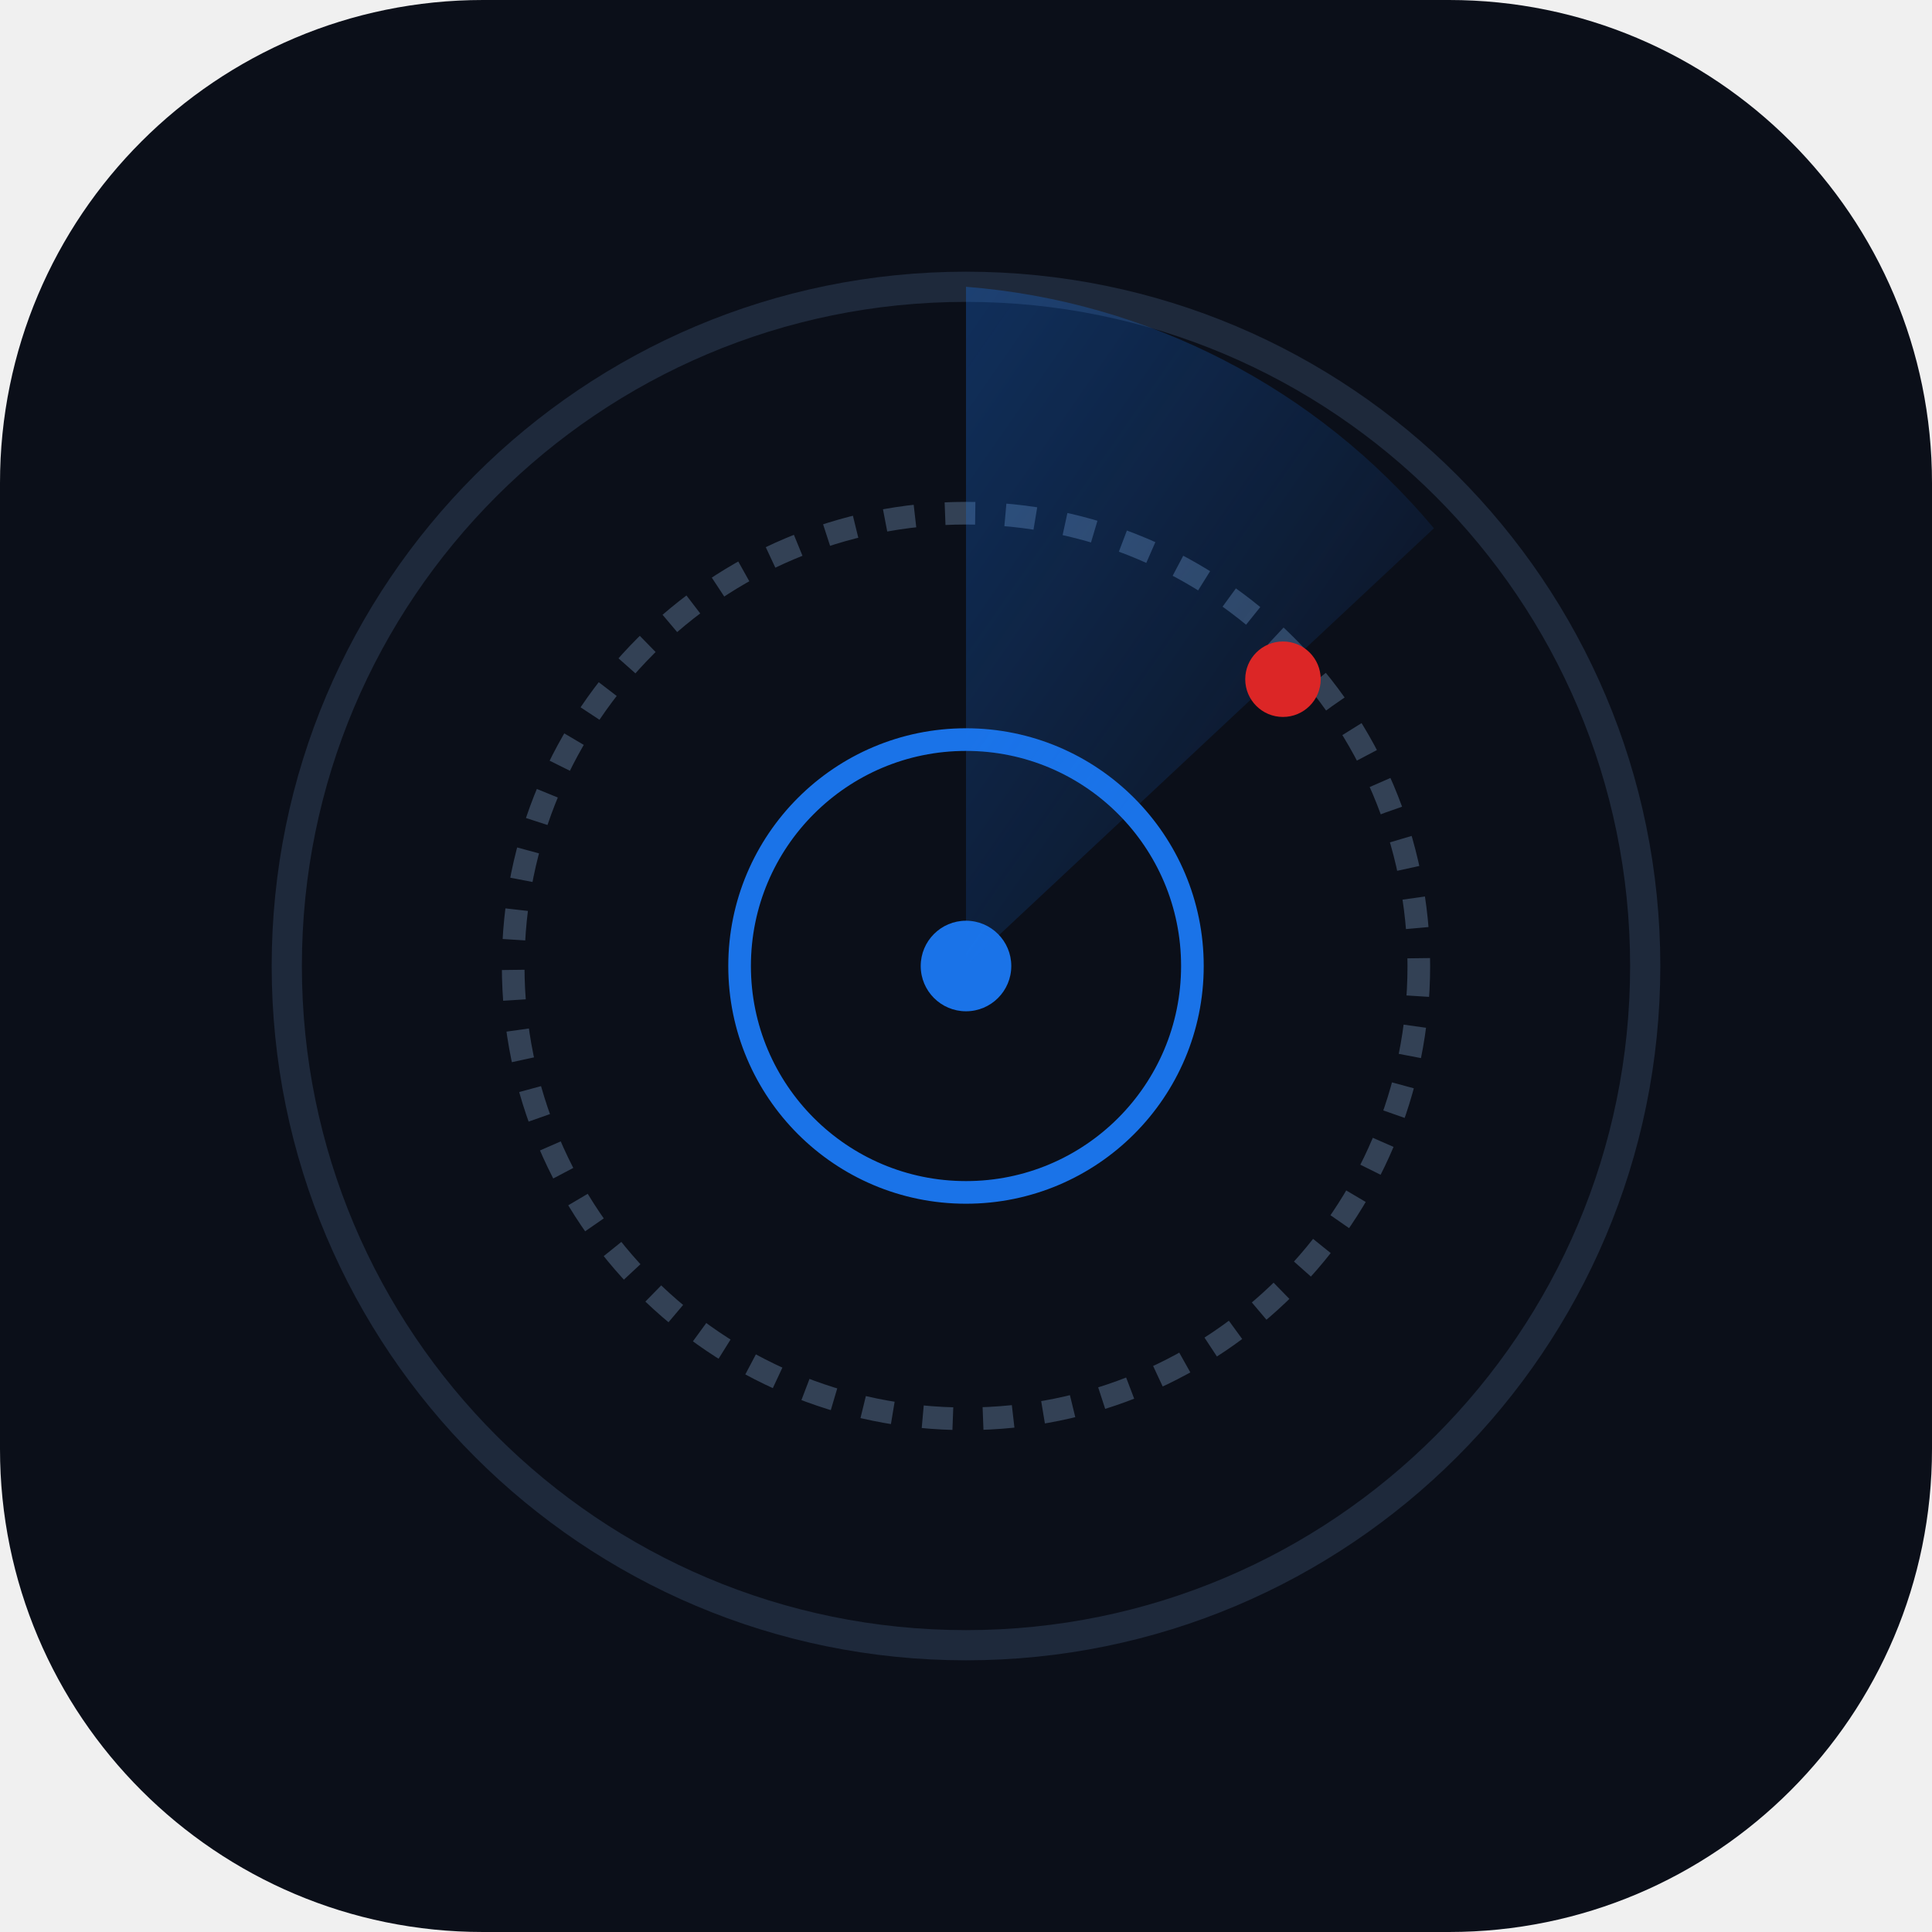
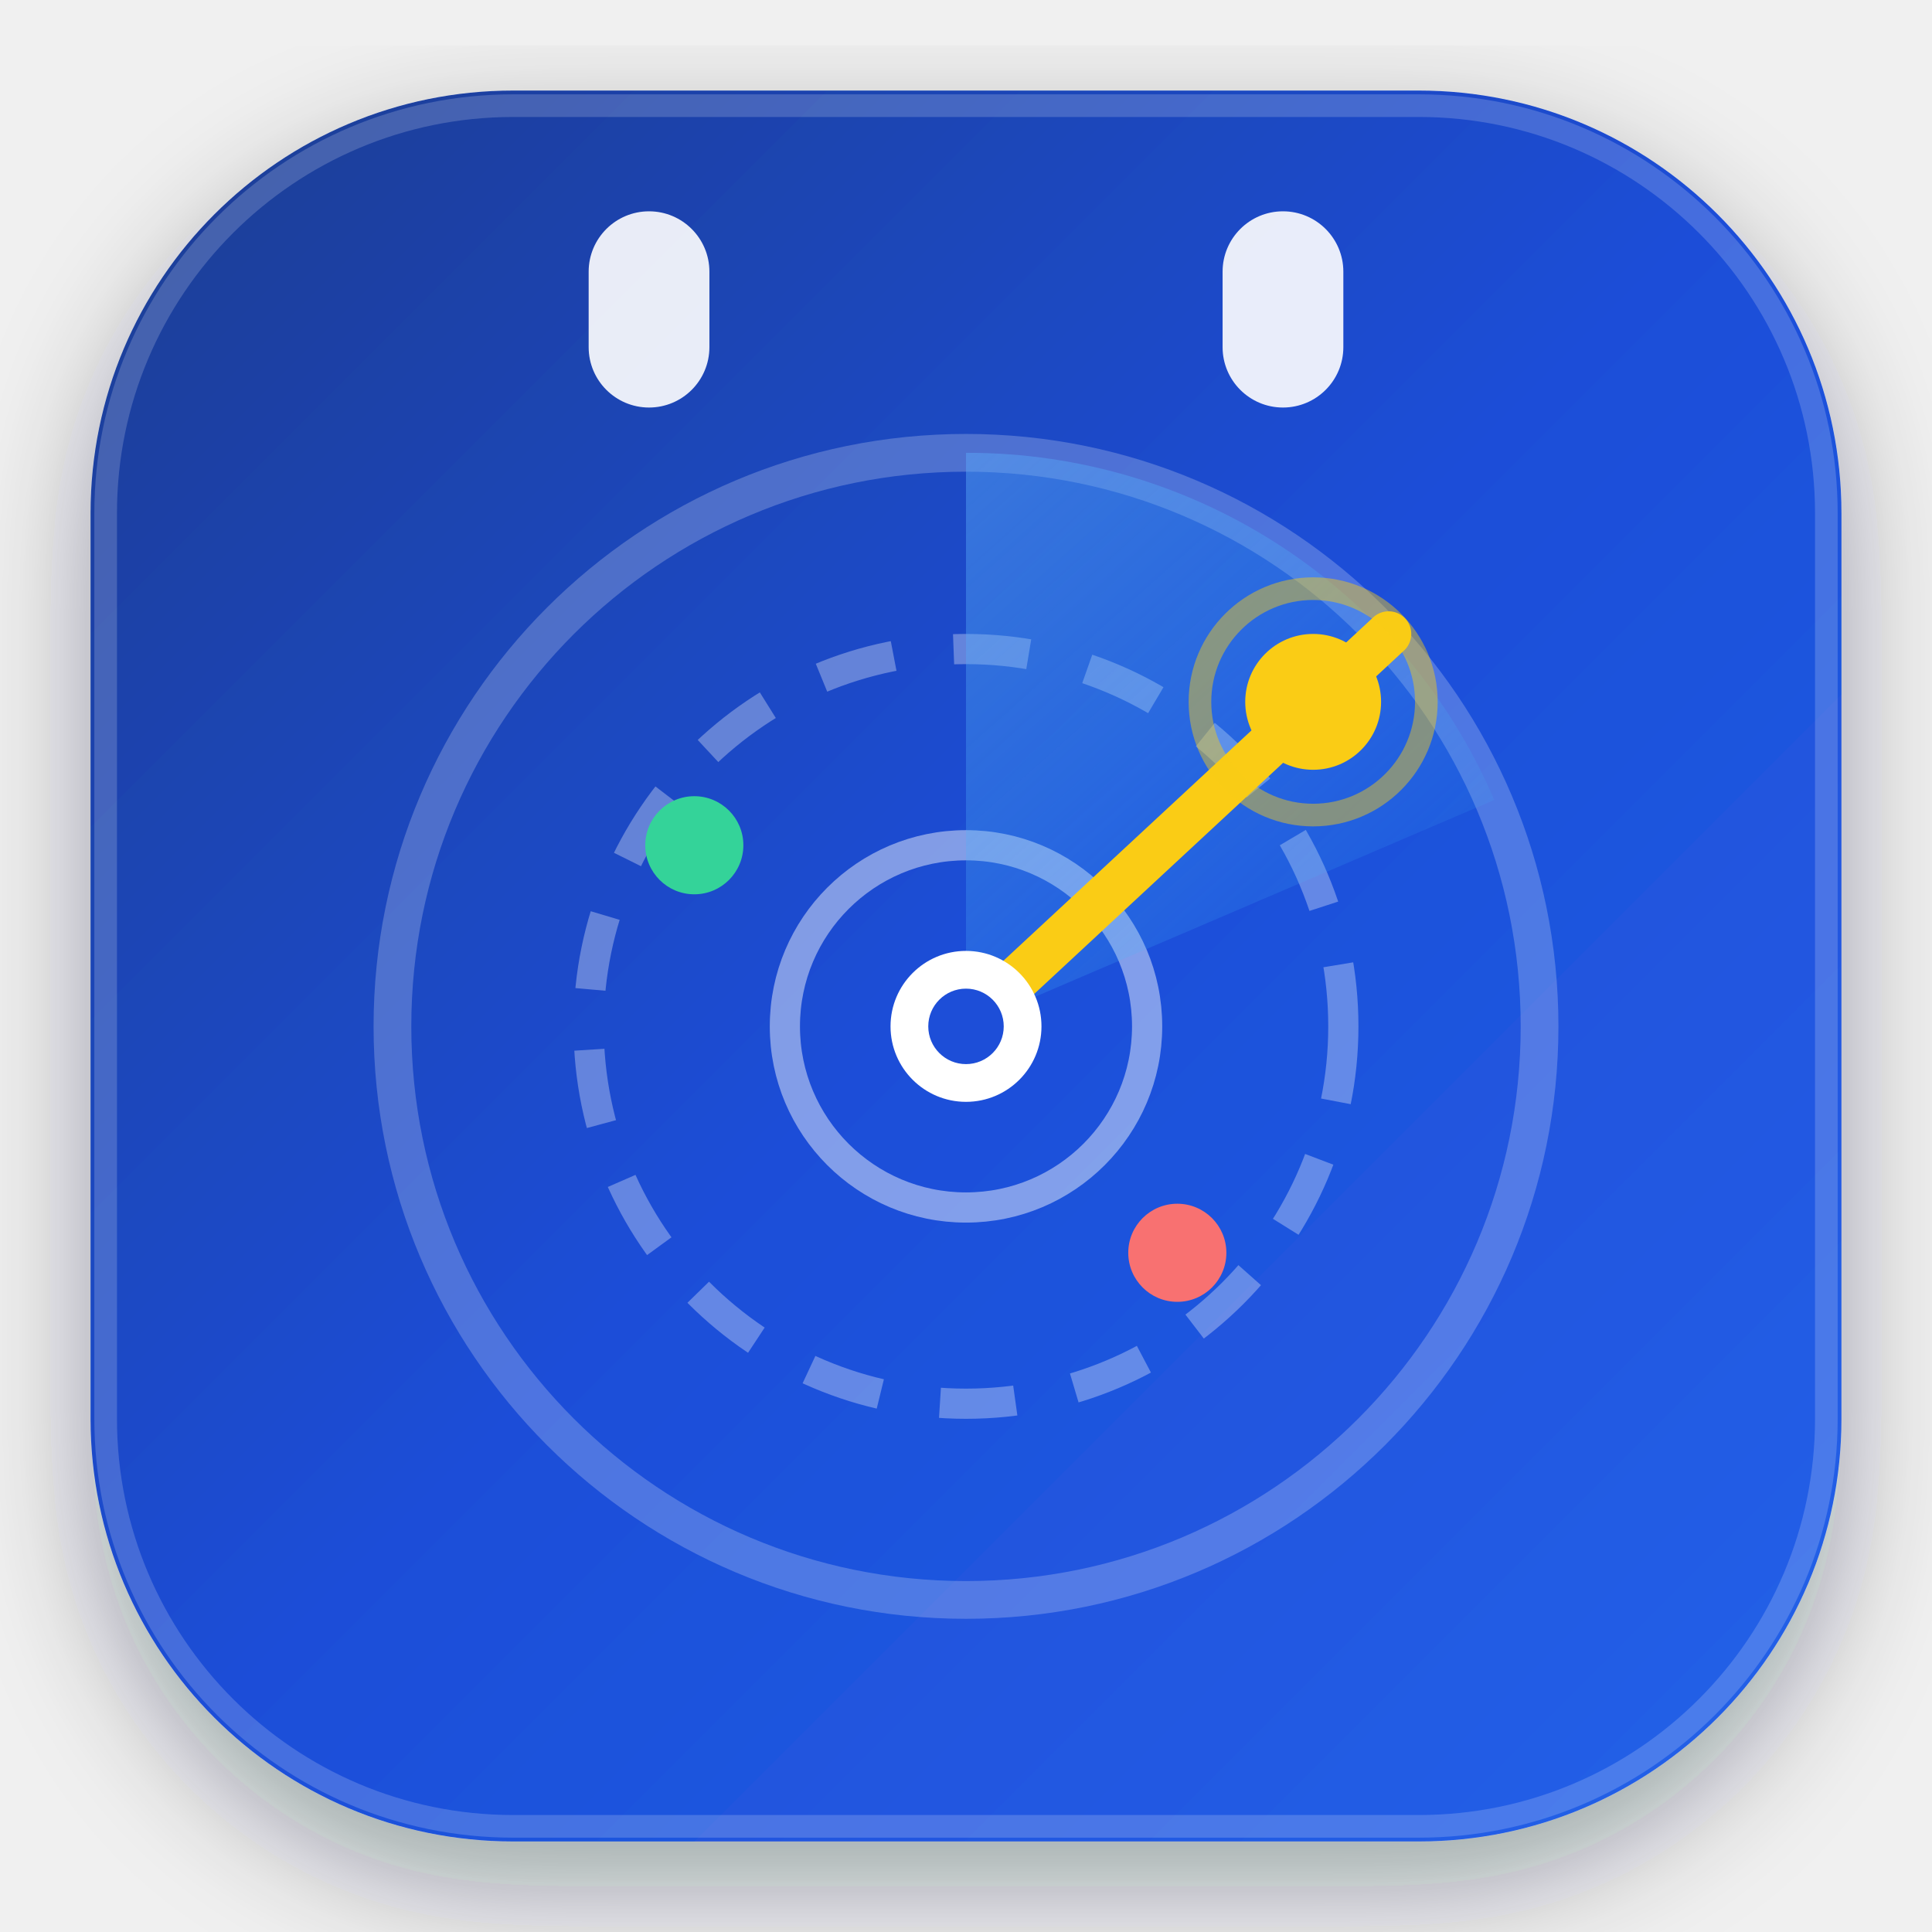
- <svg xmlns="http://www.w3.org/2000/svg" viewBox="0 0 512 512" width="512" height="512">
-   <rect width="512" height="512" rx="128" fill="#0b0f19" />
-   <circle cx="256" cy="256" r="180" fill="none" stroke="#1e293b" stroke-width="8" />
-   <circle cx="256" cy="256" r="120" fill="none" stroke="#334155" stroke-width="6" stroke-dasharray="8 8" />
-   <circle cx="256" cy="256" r="60" fill="none" stroke="#1a73e8" stroke-width="6" />
-   <circle cx="256" cy="256" r="12" fill="#1a73e8" />
-   <path d="M256 256 L380 140 A 180 180 0 0 0 256 76 Z" fill="url(#radarSweep)" opacity="0.4" />
-   <circle cx="340" cy="180" r="10" fill="#dc2626">
-     <animate attributeName="opacity" values="1;0.3;1" dur="2s" repeatCount="indefinite" />
-   </circle>
+ <svg xmlns="http://www.w3.org/2000/svg" viewBox="0 0 256 256" width="256" height="256" fill="none">
  <defs>
-     <linearGradient id="radarSweep" x1="0%" y1="0%" x2="100%" y2="100%">
-       <stop offset="0%" stop-color="#1a73e8" stop-opacity="0.8" />
-       <stop offset="100%" stop-color="#1a73e8" stop-opacity="0" />
+     <linearGradient id="qrBg" x1="0" y1="0" x2="256" y2="256" gradientUnits="userSpaceOnUse">
+       <stop offset="0%" stop-color="#1e3a8a" />
+       <stop offset="50%" stop-color="#1d4ed8" />
+       <stop offset="100%" stop-color="#2563eb" />
    </linearGradient>
+     <linearGradient id="qrSweep" x1="128" y1="36" x2="210" y2="128" gradientUnits="userSpaceOnUse">
+       <stop offset="0%" stop-color="#60a5fa" stop-opacity="0.55" />
+       <stop offset="100%" stop-color="#38bdf8" stop-opacity="0.0" />
+     </linearGradient>
+     <filter id="qrShadow" x="-10%" y="-10%" width="120%" height="120%">
+       <feDropShadow dx="0" dy="6" stdDeviation="8" flood-color="#0f172a" flood-opacity="0.35" />
+     </filter>
  </defs>
+   <rect x="12" y="12" width="232" height="232" rx="56" fill="url(#qrBg)" filter="url(#qrShadow)" />
+   <rect x="14" y="14" width="228" height="228" rx="54" stroke="#ffffff" stroke-opacity="0.18" stroke-width="3" />
+   <rect x="78" y="28" width="16" height="26" rx="8" fill="#ffffff" fill-opacity="0.9" />
+   <rect x="162" y="28" width="16" height="26" rx="8" fill="#ffffff" fill-opacity="0.9" />
+   <circle cx="128" cy="136" r="76" stroke="#ffffff" stroke-opacity="0.22" stroke-width="5" />
+   <circle cx="128" cy="136" r="50" stroke="#ffffff" stroke-opacity="0.32" stroke-width="4" stroke-dasharray="10 8" />
+   <circle cx="128" cy="136" r="24" stroke="#ffffff" stroke-opacity="0.45" stroke-width="4" />
+   <path d="M128 136 L128 60 A76 76 0 0 1 198 106 Z" fill="url(#qrSweep)" />
+   <line x1="128" y1="136" x2="184" y2="84" stroke="#facc15" stroke-width="6" stroke-linecap="round" />
+   <circle cx="128" cy="136" r="10" fill="#ffffff" />
+   <circle cx="128" cy="136" r="5" fill="#1d4ed8" />
+   <circle cx="174" cy="93" r="9" fill="#facc15" />
+   <circle cx="174" cy="93" r="15" stroke="#facc15" stroke-opacity="0.45" stroke-width="3" />
+   <circle cx="92" cy="112" r="6.5" fill="#34d399" />
+   <circle cx="156" cy="166" r="6.5" fill="#f87171" />
</svg>
